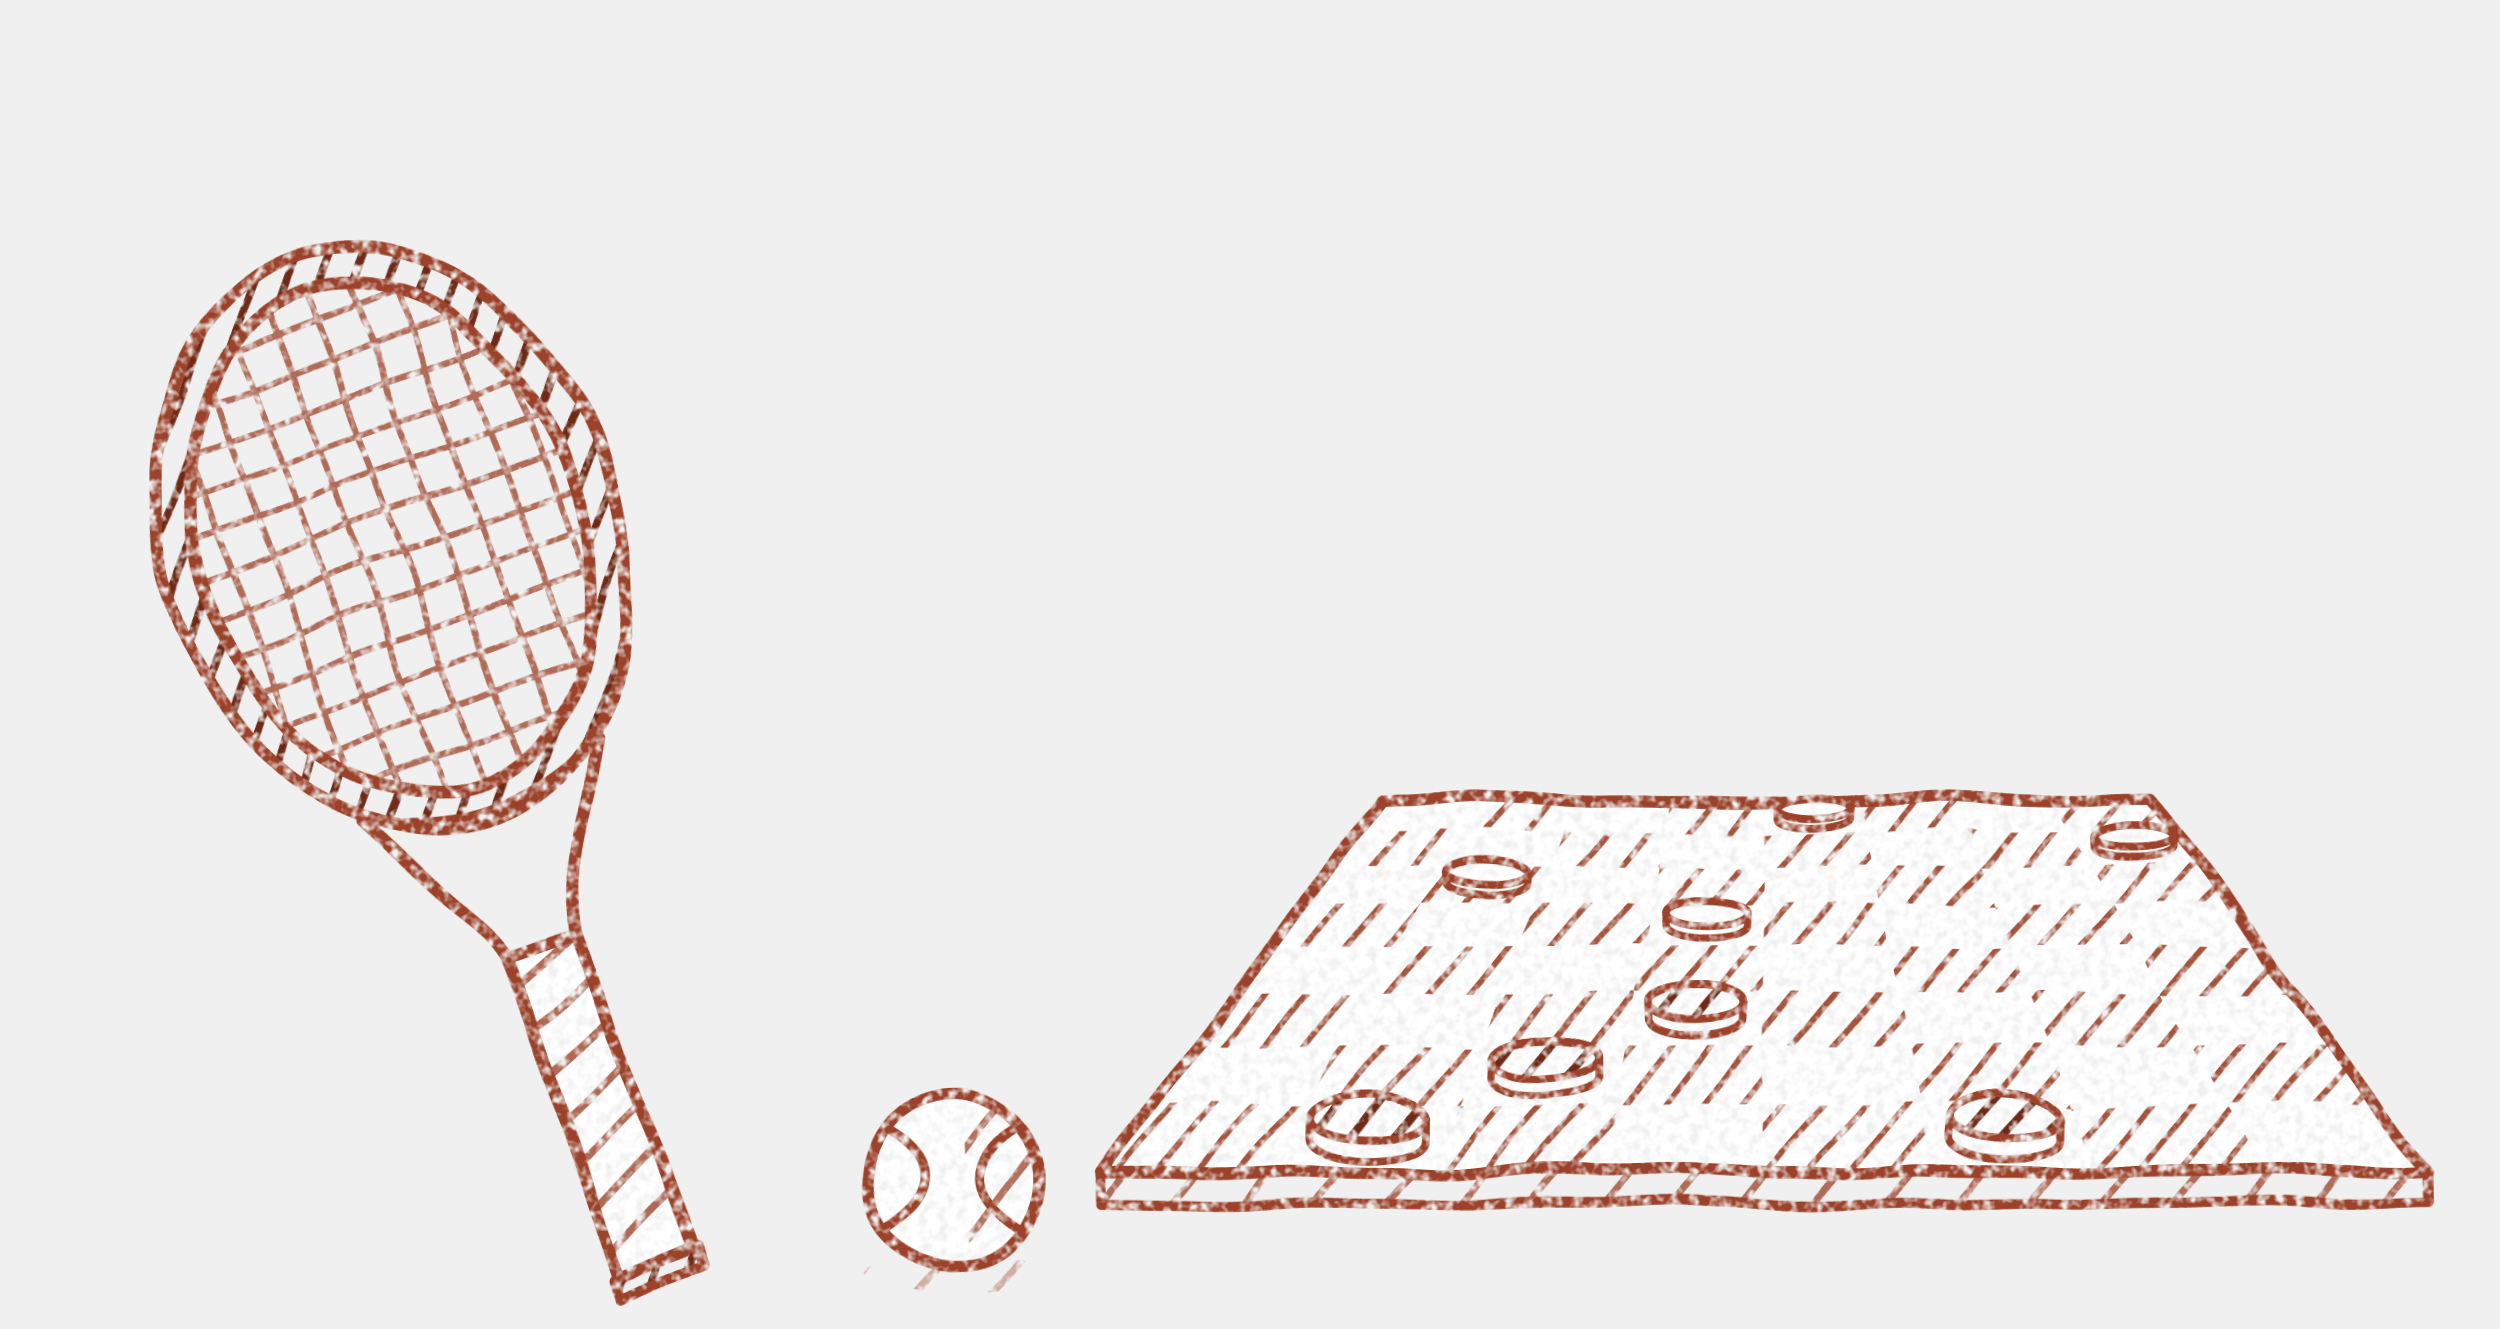
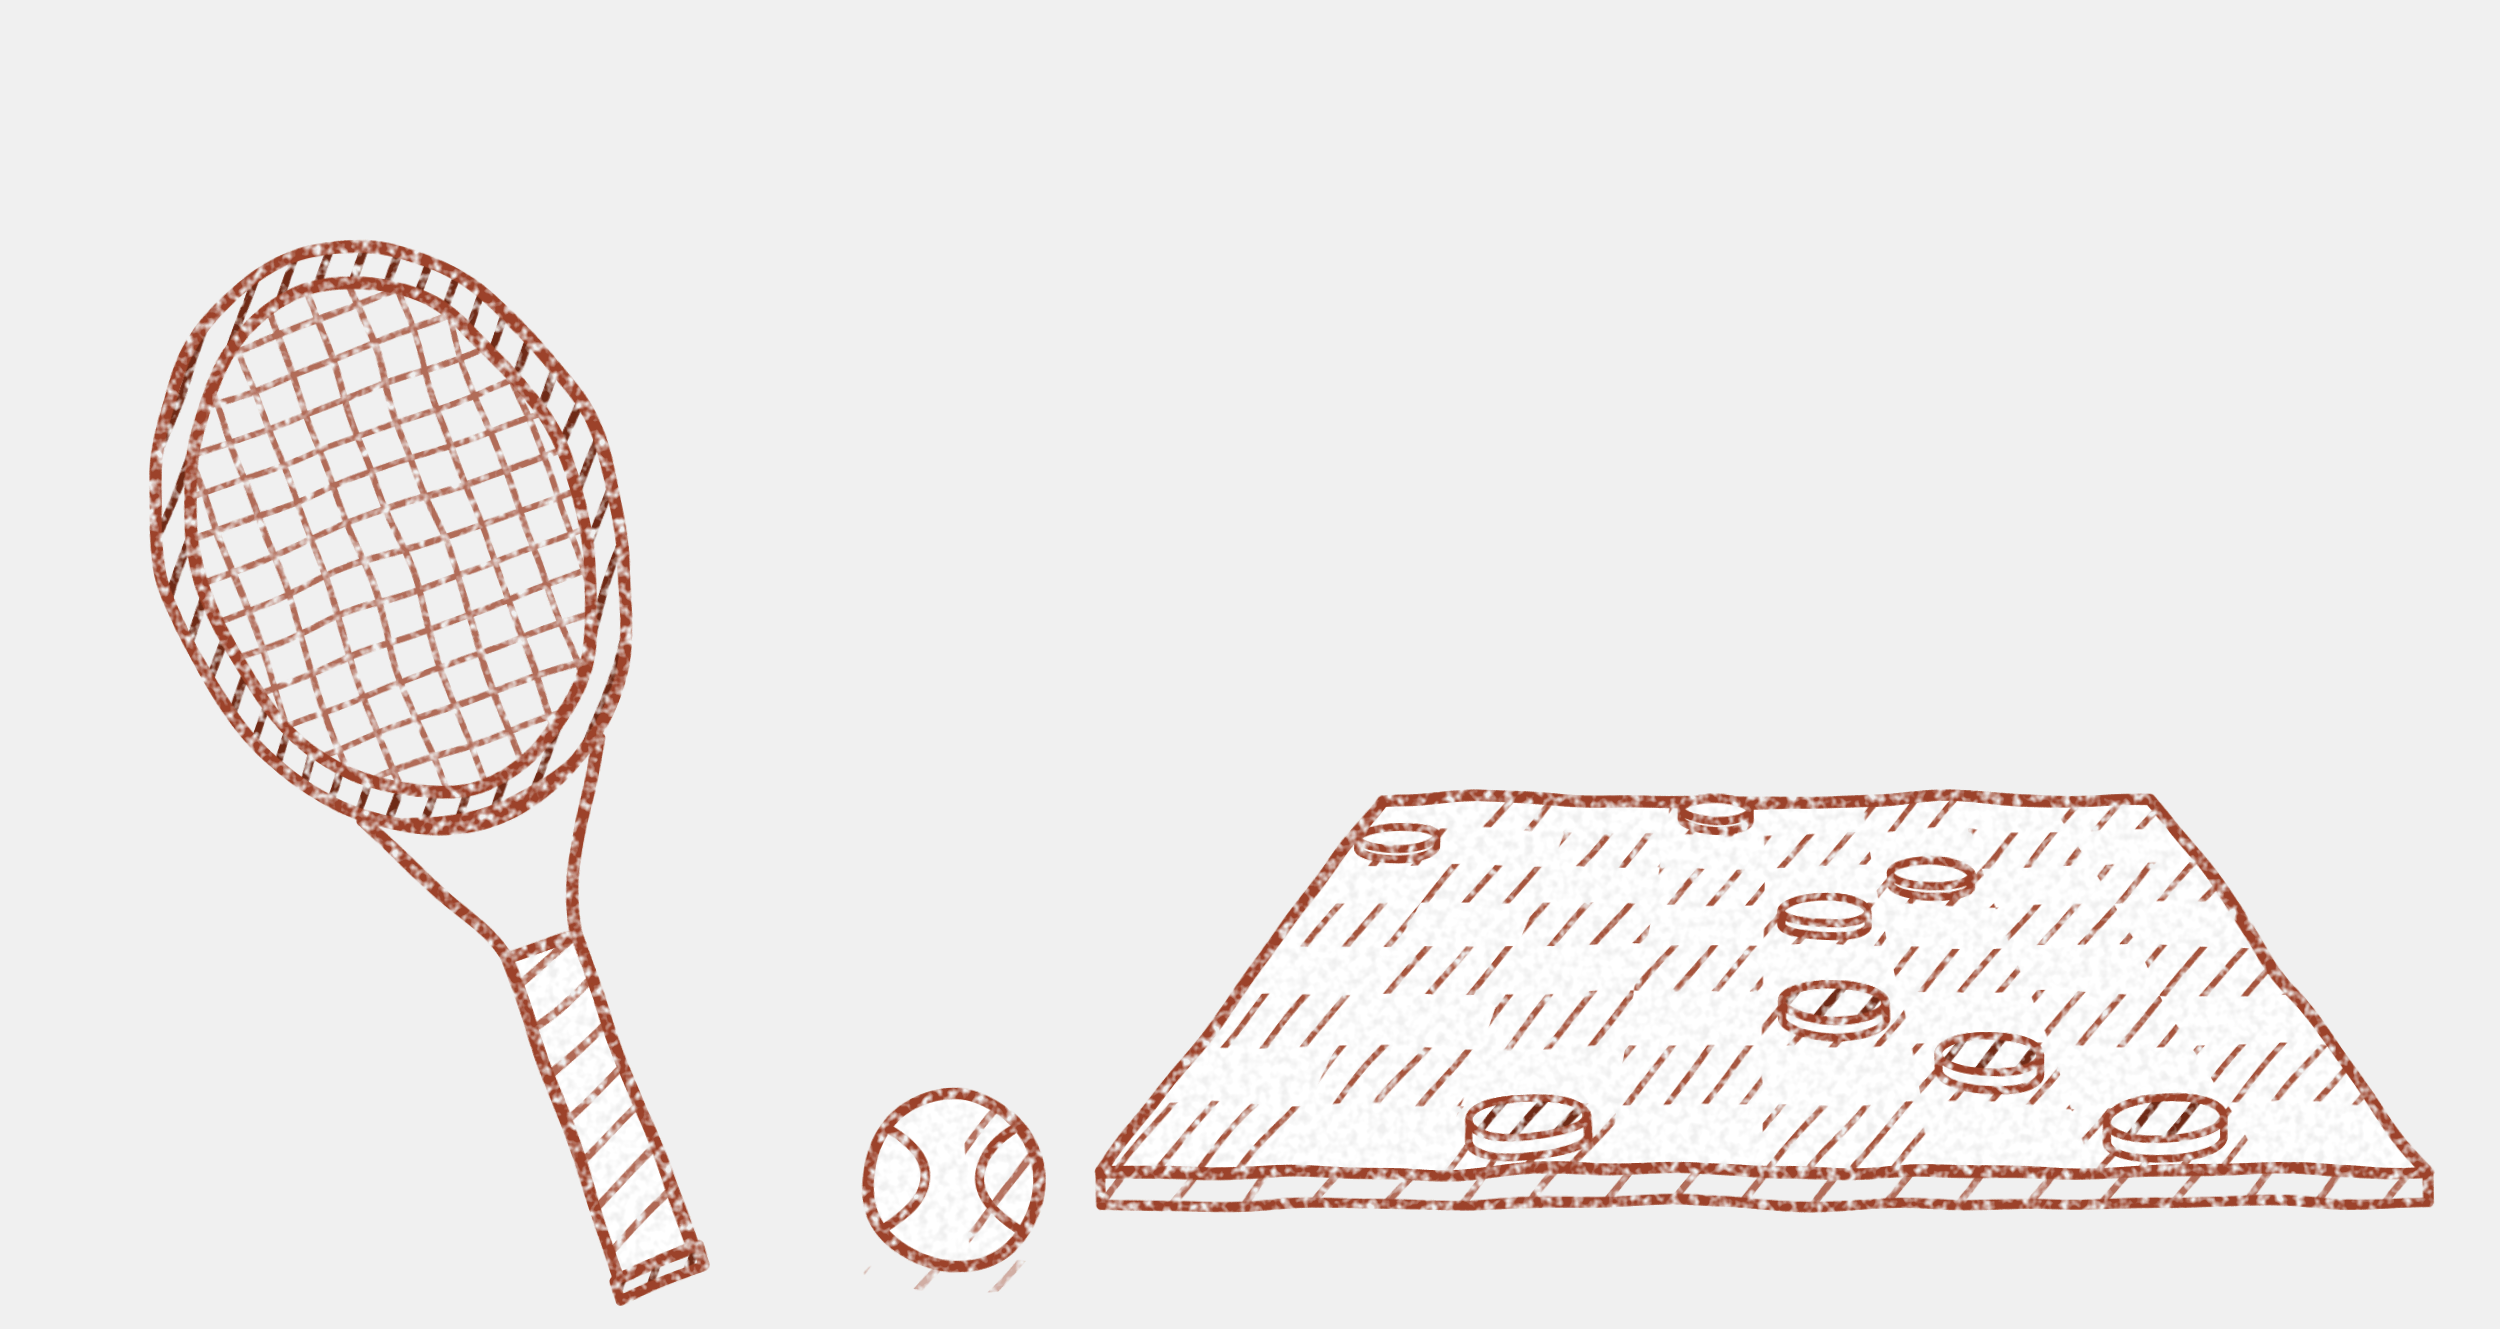
<svg xmlns="http://www.w3.org/2000/svg" viewBox="0 0 320 170" role="img" aria-label="Sketch of a tennis racket and ball beside a checkerboard with checkers">
  <style>.ink path, .ink rect, .ink ellipse, .ink polygon, .ink circle { vector-effect: non-scaling-stroke; }</style>
  <defs>
    <filter id="crayon" x="-5%" y="-5%" width="110%" height="110%">
      <feTurbulence type="fractalNoise" baseFrequency="0.05" numOctaves="2" seed="4" result="wob" />
      <feDisplacementMap in="SourceGraphic" in2="wob" scale="2.2" xChannelSelector="R" yChannelSelector="G" result="moved" />
      <feTurbulence type="fractalNoise" baseFrequency="0.8" numOctaves="2" seed="9" result="grain" />
      <feColorMatrix in="grain" type="matrix" values="0 0 0 0 0  0 0 0 0 0  0 0 0 0 0  -3 0 0 0 2.3" result="tooth" />
      <feComposite in="moved" in2="tooth" operator="in" />
    </filter>
    <pattern id="h-light-68" width="7" height="7" patternUnits="userSpaceOnUse" patternTransform="rotate(40) scale(1.4706)">
      <line x1="0" y1="0" x2="0" y2="7" stroke="#9c4329" stroke-width="1.8" opacity="0.75" />
    </pattern>
    <pattern id="h-fine-68" width="4" height="4" patternUnits="userSpaceOnUse" patternTransform="rotate(40) scale(1.4706)">
      <line x1="0" y1="0" x2="0" y2="4" stroke="#9c4329" stroke-width="1.5" opacity="0.9" />
    </pattern>
    <pattern id="h-tight-68" width="4" height="4" patternUnits="userSpaceOnUse" patternTransform="rotate(40) scale(1.4706)">
      <line x1="0" y1="0" x2="0" y2="4" stroke="#6e2a17" stroke-width="2.0" opacity="1.0" />
    </pattern>
    <pattern id="h-tight-66" width="4" height="4" patternUnits="userSpaceOnUse" patternTransform="rotate(40) scale(1.5152)">
      <line x1="0" y1="0" x2="0" y2="4" stroke="#6e2a17" stroke-width="2.0" opacity="1.0" />
    </pattern>
    <pattern id="h-light-100" width="7" height="7" patternUnits="userSpaceOnUse" patternTransform="rotate(40) scale(1)">
      <line x1="0" y1="0" x2="0" y2="7" stroke="#9c4329" stroke-width="1.8" opacity="0.75" />
    </pattern>
  </defs>
  <g class="ink" filter="url(#crayon)" fill="none" stroke="#9c4329" stroke-linecap="round" stroke-linejoin="round">
    <g transform="translate(226 150) scale(0.68)">
      <path d="M-125 0 L-125 6 L125 6 L125 0" fill="url(#h-light-68)" stroke-width="1.3" />
      <path d="M-125 0 L125 0 L72 -70 L-72 -70 Z" fill="#fff" stroke-width="1.5" />
      <path d="M-125.0 -0.0 L-93.8 -0.0 L-86.5 -12.7 L-115.4 -12.7 Z M-62.5 -0.0 L-31.2 -0.0 L-28.8 -12.7 L-57.7 -12.7 Z M0.0 -0.0 L31.2 -0.0 L28.8 -12.7 L0.0 -12.7 Z M62.5 -0.0 L93.8 -0.0 L86.5 -12.7 L57.7 -12.7 Z M-86.5 -12.7 L-57.7 -12.7 L-53.5 -23.8 L-80.2 -23.8 Z M-28.8 -12.7 L0.0 -12.7 L0.0 -23.8 L-26.7 -23.8 Z M28.8 -12.7 L57.7 -12.7 L53.5 -23.8 L26.7 -23.8 Z M86.5 -12.7 L115.4 -12.7 L106.9 -23.8 L80.2 -23.8 Z M-106.9 -23.8 L-80.2 -23.8 L-74.6 -33.7 L-99.5 -33.7 Z M-53.5 -23.8 L-26.7 -23.8 L-24.9 -33.7 L-49.7 -33.7 Z M0.0 -23.8 L26.7 -23.8 L24.9 -33.7 L0.0 -33.7 Z M53.5 -23.8 L80.2 -23.8 L74.6 -33.7 L49.7 -33.7 Z M-74.6 -33.7 L-49.7 -33.7 L-46.4 -42.5 L-69.6 -42.5 Z M-24.9 -33.7 L0.0 -33.7 L0.0 -42.5 L-23.2 -42.5 Z M24.9 -33.7 L49.7 -33.7 L46.4 -42.5 L23.2 -42.5 Z M74.6 -33.7 L99.5 -33.7 L92.8 -42.5 L69.6 -42.5 Z M-92.8 -42.5 L-69.6 -42.5 L-65.1 -50.5 L-86.8 -50.5 Z M-46.4 -42.5 L-23.2 -42.5 L-21.7 -50.5 L-43.4 -50.5 Z M0.0 -42.5 L23.2 -42.5 L21.7 -50.5 L0.0 -50.5 Z M46.4 -42.5 L69.6 -42.5 L65.1 -50.5 L43.4 -50.5 Z M-65.1 -50.5 L-43.4 -50.5 L-40.7 -57.6 L-61.0 -57.6 Z M-21.7 -50.5 L0.0 -50.5 L0.0 -57.6 L-20.3 -57.6 Z M21.7 -50.5 L43.4 -50.5 L40.7 -57.6 L20.3 -57.6 Z M65.1 -50.5 L86.8 -50.5 L81.4 -57.6 L61.0 -57.6 Z M-81.4 -57.6 L-61.0 -57.6 L-57.4 -64.1 L-76.5 -64.1 Z M-40.7 -57.6 L-20.3 -57.6 L-19.1 -64.1 L-38.2 -64.1 Z M0.0 -57.6 L20.3 -57.6 L19.1 -64.1 L0.0 -64.1 Z M40.7 -57.6 L61.0 -57.6 L57.4 -64.1 L38.2 -64.1 Z M-57.4 -64.1 L-38.2 -64.1 L-36.0 -70.0 L-54.0 -70.0 Z M-19.1 -64.1 L0.0 -64.1 L0.0 -70.0 L-18.0 -70.0 Z M19.1 -64.1 L38.2 -64.1 L36.0 -70.0 L18.0 -70.0 Z M57.4 -64.1 L76.5 -64.1 L72.0 -70.0 L54.0 -70.0 Z" stroke="none" fill="url(#h-fine-68)" />
-       <path d="M-85.9 -6.3 L-85.9 -10.2 A10.8 4.1 0 0 1 -64.3 -10.2 L-64.3 -6.3 A10.8 4.1 0 0 1 -85.9 -6.3 Z" fill="#fff" stroke-width="1" />
-       <ellipse cx="-75.1" cy="-10.2" rx="10.8" ry="4.1" fill="url(#h-tight-68)" stroke-width="1" />
-       <path d="M34.3 -6.3 L34.3 -10.2 A10.8 4.1 0 0 1 55.9 -10.2 L55.9 -6.3 A10.8 4.1 0 0 1 34.3 -6.3 Z" fill="#fff" stroke-width="1" />
-       <ellipse cx="45.1" cy="-10.2" rx="10.8" ry="4.1" fill="url(#h-tight-68)" stroke-width="1" />
-       <path d="M-51.7 -18.3 L-51.7 -21.6 A10.0 3.6 0 0 1 -31.7 -21.6 L-31.7 -18.3 A10.0 3.6 0 0 1 -51.7 -18.3 Z" fill="#fff" stroke-width="1" />
-       <ellipse cx="-41.7" cy="-21.6" rx="10.0" ry="3.6" fill="url(#h-tight-68)" stroke-width="1" />
-       <path d="M-22.2 -28.8 L-22.2 -31.8 A9.3 3.2 0 0 1 -3.6 -31.8 L-3.6 -28.8 A9.3 3.2 0 0 1 -22.2 -28.8 Z" fill="#fff" stroke-width="1" />
-       <ellipse cx="-12.9" cy="-31.8" rx="9.3" ry="3.2" fill="url(#h-tight-68)" stroke-width="1" />
-       <path d="M-60.1 -54.0 L-60.1 -56.2 A7.6 2.3 0 0 1 -45.0 -56.2 L-45.0 -54.0 A7.6 2.3 0 0 1 -60.1 -54.0 Z" fill="#fff" stroke-width="1" />
-       <ellipse cx="-52.6" cy="-56.2" rx="7.6" ry="2.3" fill="#fff" stroke-width="1" />
-       <path d="M62.0 -60.9 L62.0 -62.8 A7.1 2.1 0 0 1 76.2 -62.8 L76.2 -60.9 A7.1 2.1 0 0 1 62.0 -60.9 Z" fill="#fff" stroke-width="1" />
-       <ellipse cx="69.1" cy="-62.8" rx="7.1" ry="2.1" fill="#fff" stroke-width="1" />
-       <path d="M2.6 -67.0 L2.6 -68.8 A6.7 1.9 0 0 1 16.0 -68.8 L16.0 -67.0 A6.7 1.9 0 0 1 2.6 -67.0 Z" fill="#fff" stroke-width="1" />
-       <ellipse cx="9.3" cy="-68.8" rx="6.7" ry="1.9" fill="#fff" stroke-width="1" />
-       <path d="M-19.3 -46.5 L-19.3 -48.9 A8.1 2.5 0 0 1 -3.1 -48.9 L-3.1 -46.5 A8.1 2.5 0 0 1 -19.3 -46.5 Z" fill="#fff" stroke-width="1" />
-       <ellipse cx="-11.2" cy="-48.9" rx="8.1" ry="2.5" fill="#fff" stroke-width="1" />
+       <path d="M64.3 -6.3 L64.3 -10.2 A10.8 4.1 0 0 1 85.9 -10.2 L85.9 -6.3 A10.8 4.1 0 0 1 64.3 -6.3 Z" fill="#fff" stroke-width="1" />
+       <ellipse cx="75.1" cy="-10.2" rx="10.8" ry="4.1" fill="url(#h-tight-68)" stroke-width="1" />
+       <path d="M-55.9 -6.3 L-55.9 -10.2 A10.8 4.1 0 0 1 -34.3 -10.2 L-34.3 -6.3 A10.8 4.1 0 0 1 -55.9 -6.3 Z" fill="#fff" stroke-width="1" />
+       <ellipse cx="-45.1" cy="-10.2" rx="10.8" ry="4.1" fill="url(#h-tight-68)" stroke-width="1" />
+       <path d="M31.7 -18.3 L31.7 -21.6 A10.0 3.6 0 0 1 51.7 -21.6 L51.7 -18.3 A10.0 3.6 0 0 1 31.7 -18.3 Z" fill="#fff" stroke-width="1" />
+       <ellipse cx="41.7" cy="-21.6" rx="10.0" ry="3.6" fill="url(#h-tight-68)" stroke-width="1" />
+       <path d="M3.6 -28.8 L3.6 -31.8 A9.3 3.2 0 0 1 22.2 -31.8 L22.2 -28.8 A9.3 3.2 0 0 1 3.6 -28.8 Z" fill="#fff" stroke-width="1" />
+       <ellipse cx="12.9" cy="-31.8" rx="9.3" ry="3.2" fill="url(#h-tight-68)" stroke-width="1" />
+       <path d="M24.0 -54.0 L24.0 -56.2 A7.6 2.3 0 0 1 39.1 -56.2 L39.1 -54.0 A7.6 2.3 0 0 1 24.0 -54.0 Z" fill="#fff" stroke-width="1" />
+       <ellipse cx="31.5" cy="-56.2" rx="7.6" ry="2.3" fill="#fff" stroke-width="1" />
+       <path d="M-76.2 -60.9 L-76.2 -62.8 A7.1 2.1 0 0 1 -62.0 -62.8 L-62.0 -60.9 A7.1 2.1 0 0 1 -76.2 -60.9 Z" fill="#fff" stroke-width="1" />
+       <ellipse cx="-69.1" cy="-62.8" rx="7.1" ry="2.1" fill="#fff" stroke-width="1" />
+       <path d="M-16.0 -67.0 L-16.0 -68.8 A6.7 1.9 0 0 1 -2.6 -68.8 L-2.6 -67.0 A6.7 1.9 0 0 1 -16.0 -67.0 Z" fill="#fff" stroke-width="1" />
+       <ellipse cx="-9.3" cy="-68.8" rx="6.7" ry="1.9" fill="#fff" stroke-width="1" />
+       <path d="M3.1 -46.5 L3.1 -48.9 A8.1 2.5 0 0 1 19.3 -48.9 L19.3 -46.5 A8.1 2.5 0 0 1 3.1 -46.5 Z" fill="#fff" stroke-width="1" />
+       <ellipse cx="11.2" cy="-48.9" rx="8.1" ry="2.5" fill="#fff" stroke-width="1" />
    </g>
    <g transform="translate(84 162) rotate(-20) scale(0.66)">
      <clipPath id="strings1">
        <ellipse cx="0" cy="-150" rx="37" ry="51" />
      </clipPath>
      <path d="M-31 -201 L-31 -99 M-23 -201 L-23 -99 M-15 -201 L-15 -99 M-7 -201 L-7 -99 M1 -201 L1 -99 M9 -201 L9 -99 M17 -201 L17 -99 M25 -201 L25 -99 M33 -201 L33 -99 M-37 -195 L37 -195 M-37 -187 L37 -187 M-37 -179 L37 -179 M-37 -171 L37 -171 M-37 -163 L37 -163 M-37 -155 L37 -155 M-37 -147 L37 -147 M-37 -139 L37 -139 M-37 -131 L37 -131 M-37 -123 L37 -123 M-37 -115 L37 -115 M-37 -107 L37 -107" stroke-width="0.8" opacity="0.75" clip-path="url(#strings1)" />
      <path d="M-44 -150 a44 58 0 1 0 88 0 a44 58 0 1 0 -88 0 Z M-37 -150 a37 51 0 1 0 74 0 a37 51 0 1 0 -74 0 Z" fill-rule="evenodd" fill="url(#h-tight-66)" stroke-width="1.6" />
      <path d="M-24 -100 C -14 -80, -8 -74, -7 -66 M24 -100 C 14 -80, 8 -74, 7 -66" stroke-width="1.6" />
      <path d="M-24 -100 Q 0 -88 24 -100" stroke-width="1.2" />
      <path d="M-7 -66 L-8 0 L8 0 L7 -66 Z" fill="#fff" stroke-width="1.6" />
      <path d="M-7 -6 L7 -12 M-7 -15 L7 -21 M-7 -24 L7 -30 M-7 -33 L7 -39 M-7 -42 L7 -48 M-7 -51 L7 -57 M-7 -60 L7 -66" stroke-width="1" opacity="0.8" />
      <path d="M-9 0 L9 0 L9 4 L-9 4 Z" fill="url(#h-tight-66)" stroke-width="1.3" />
    </g>
    <clipPath id="ball2">
      <circle cx="122" cy="151" r="11" />
    </clipPath>
    <ellipse cx="123" cy="163" rx="12.1" ry="2.4" fill="url(#h-light-100)" stroke="none" opacity="0.5" />
    <circle cx="122" cy="151" r="11" fill="#fff" stroke-width="1.5" />
    <rect x="123.7" y="140" width="13.2" height="22" fill="url(#h-light-100)" clip-path="url(#ball2)" stroke="none" />
    <path d="M113.2 144.4 C 120.3 148.8, 120.3 153.2, 113.2 157.6 M130.8 144.4 C 123.7 148.8, 123.7 153.2, 130.8 157.6" stroke-width="1.2" clip-path="url(#ball2)" />
  </g>
</svg>
